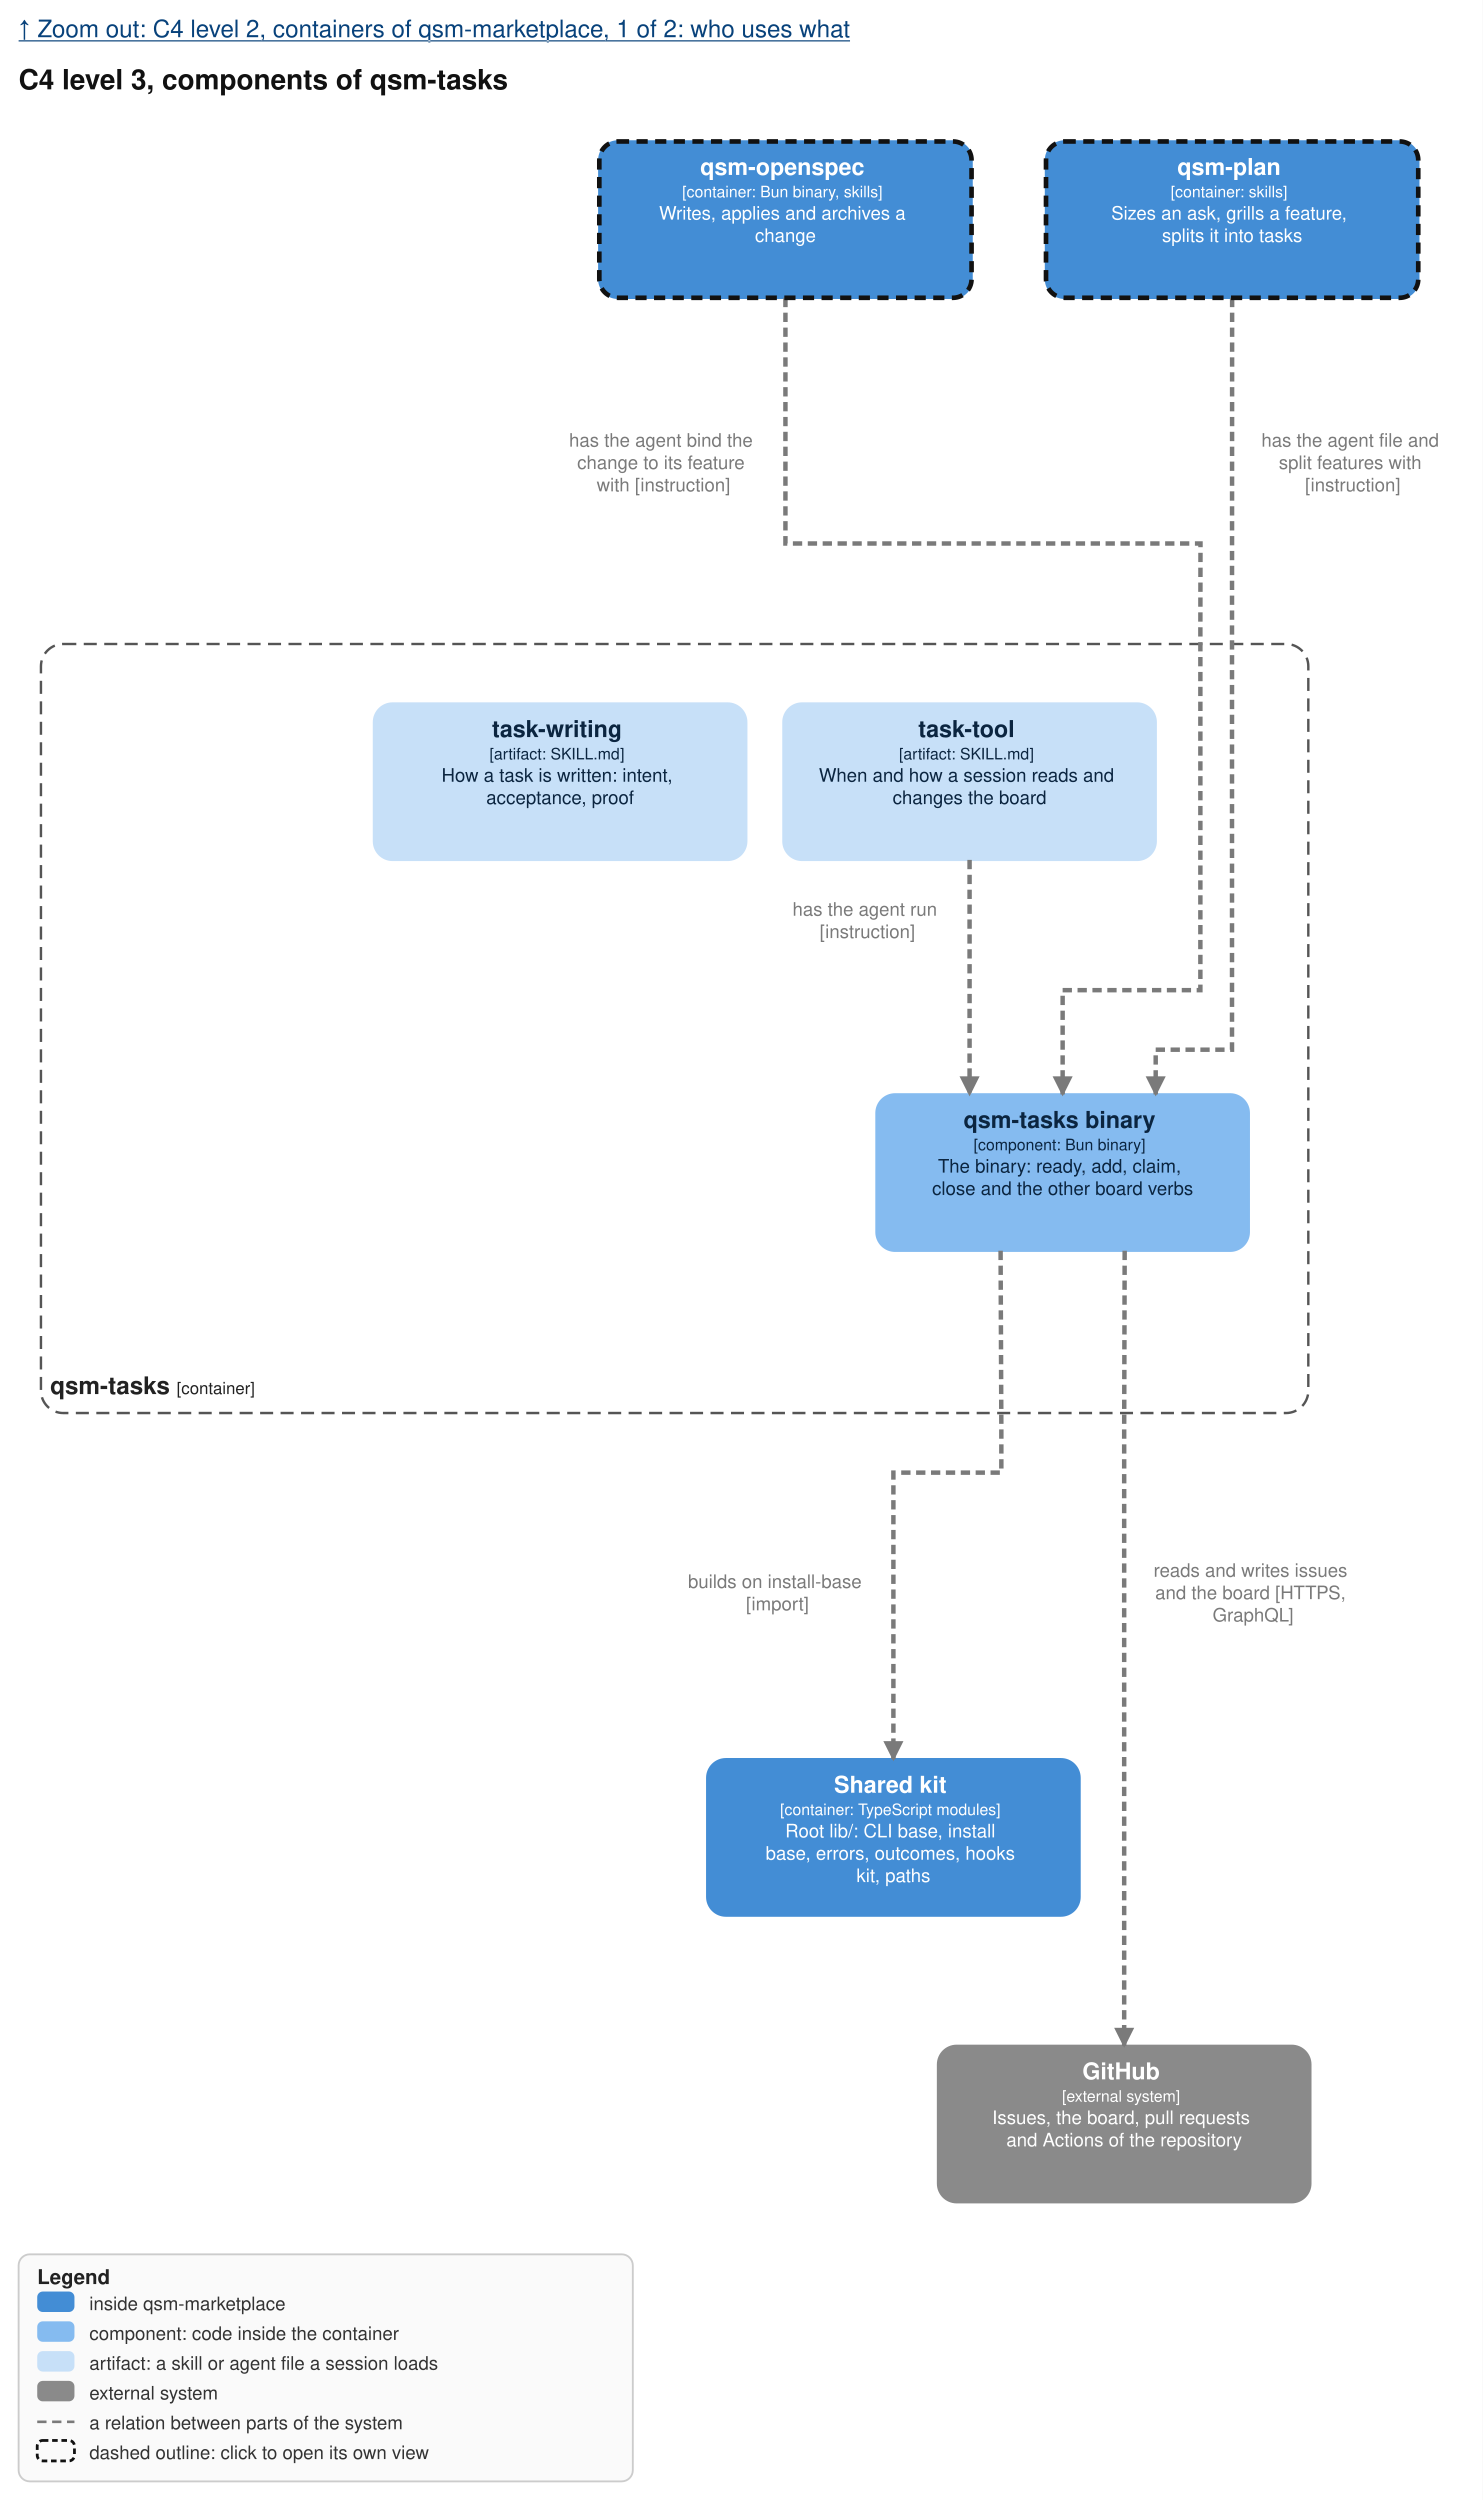
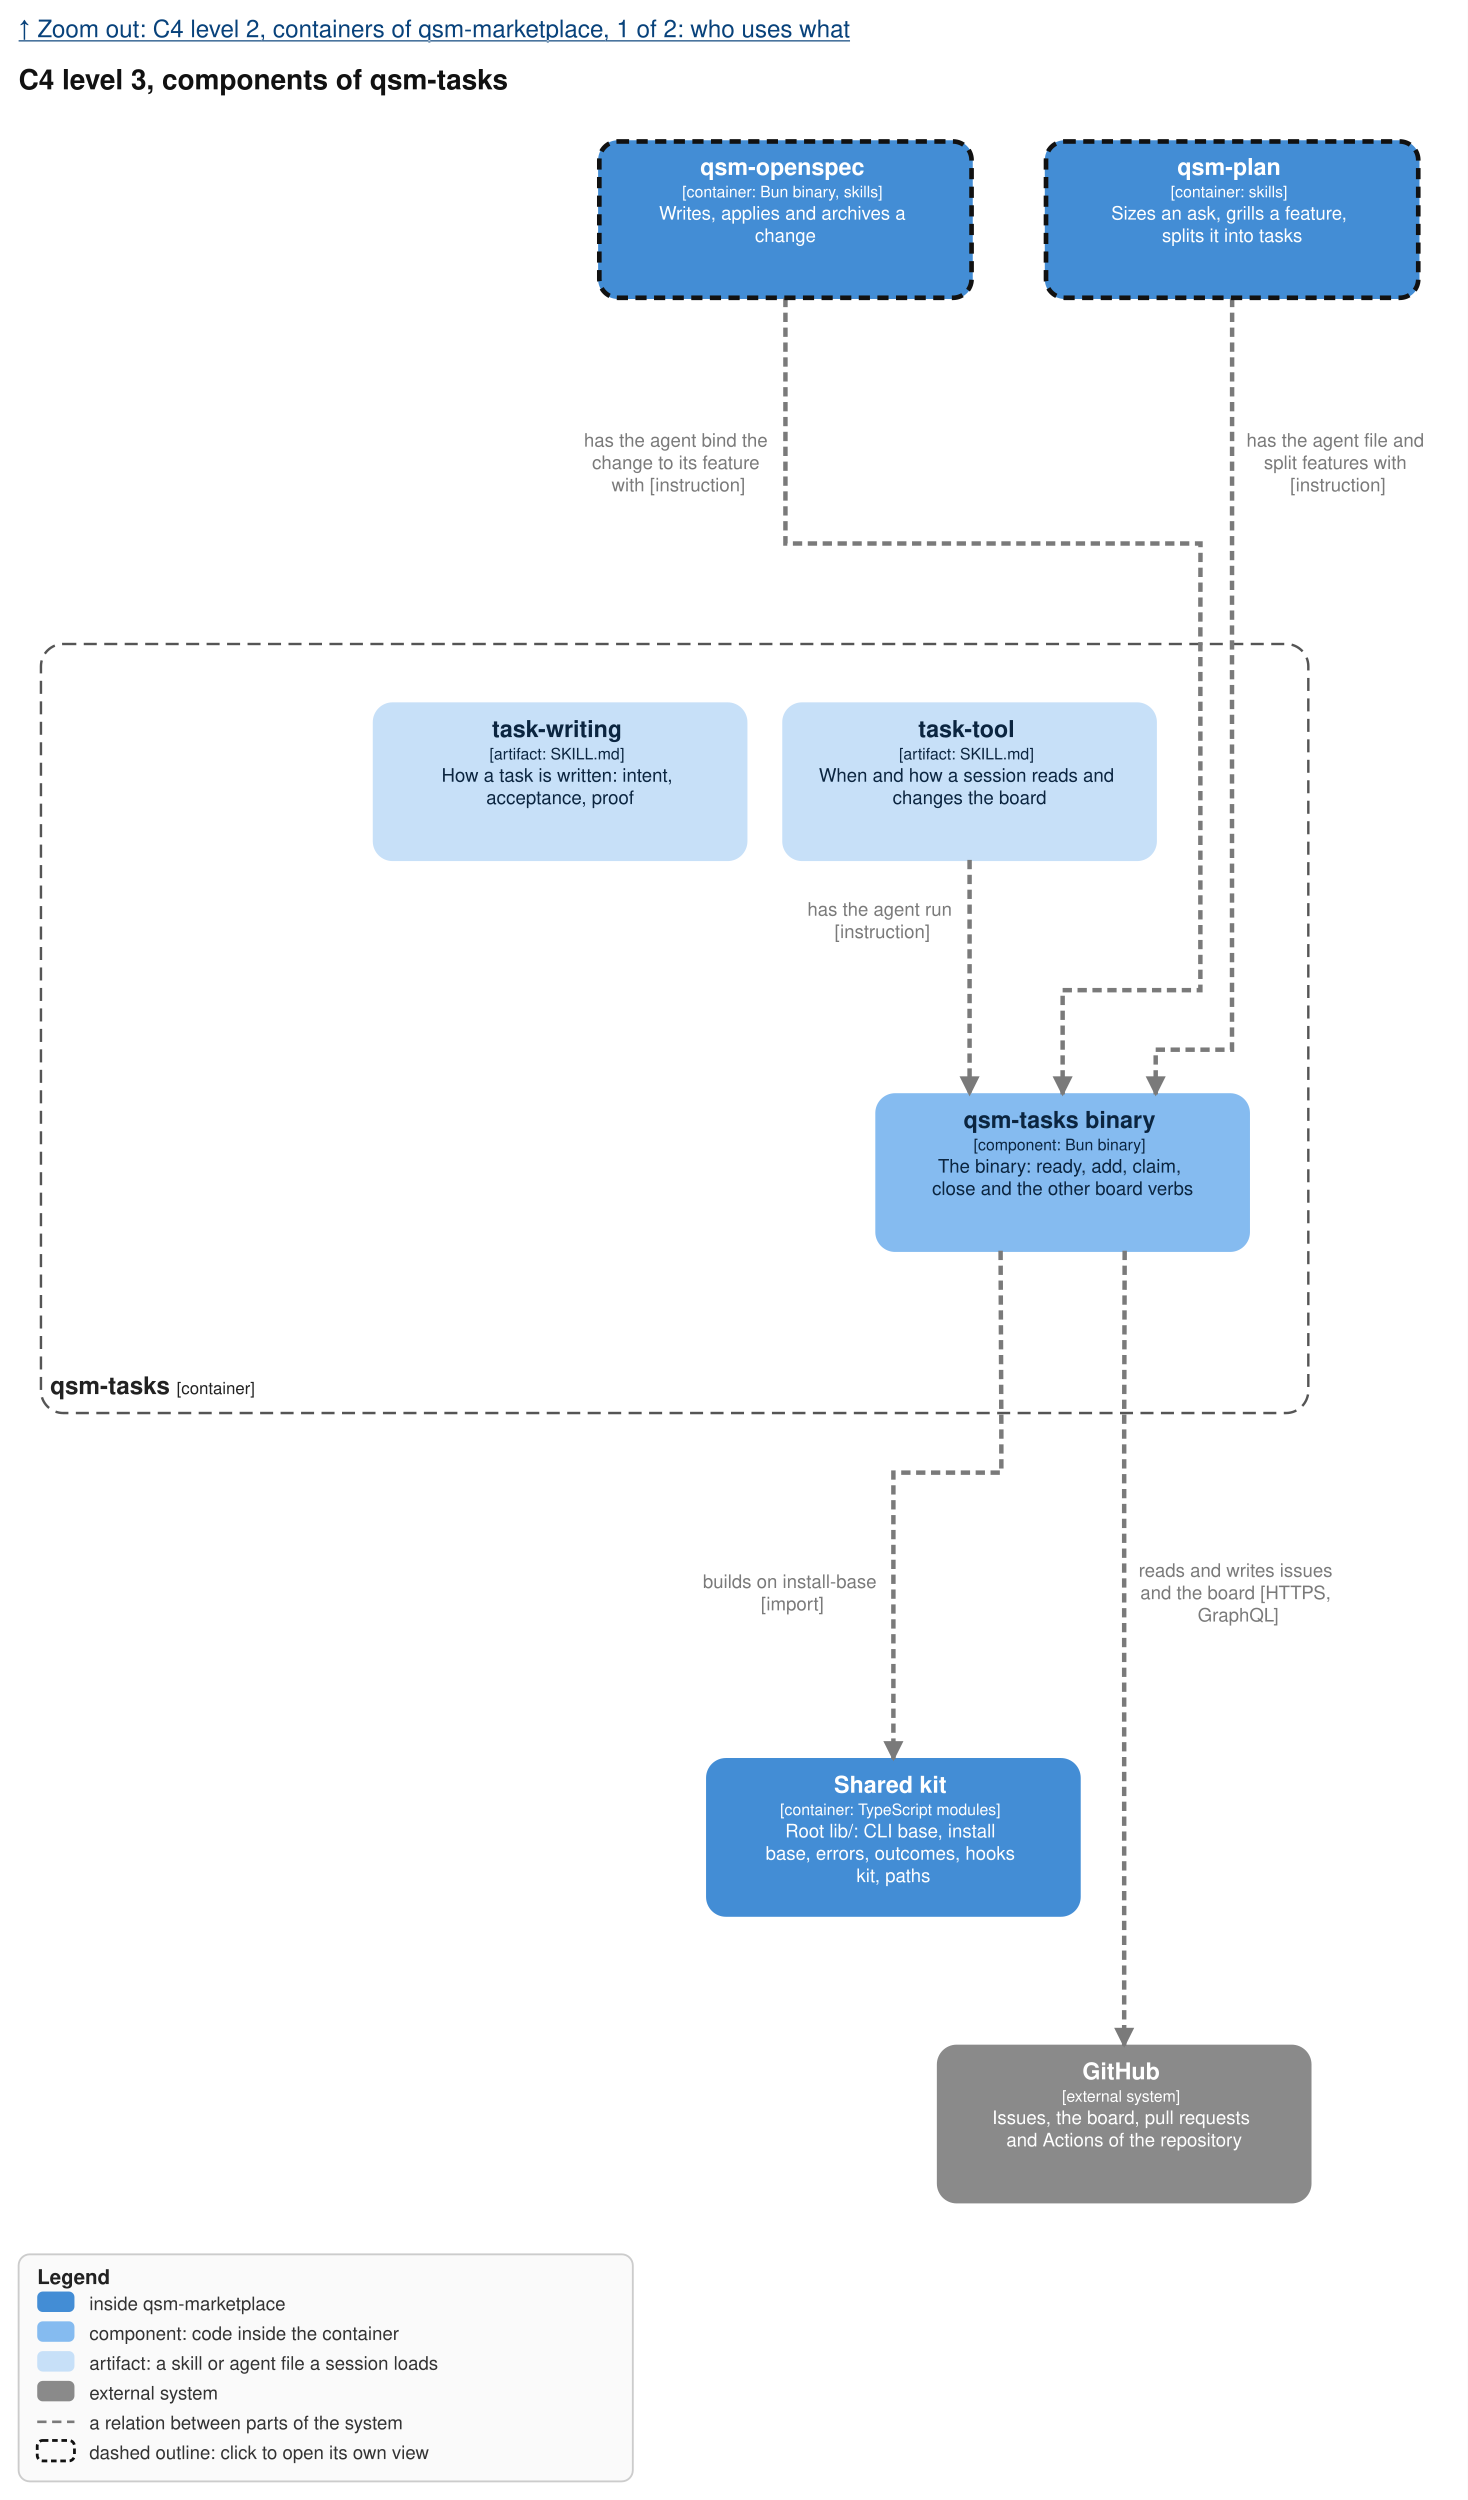
- <svg xmlns="http://www.w3.org/2000/svg" content="&lt;mxfile host=&quot;qsm-c4&quot;&gt;&lt;diagram name=&quot;components-tasks&quot; id=&quot;components-tasks&quot;&gt;&lt;mxGraphModel grid=&quot;1&quot; gridSize=&quot;10&quot; page=&quot;0&quot;&gt;&lt;root&gt;&lt;mxCell id=&quot;0&quot;/&gt;&lt;mxCell id=&quot;1&quot; parent=&quot;0&quot;/&gt;&lt;object id=&quot;c2&quot; label=&quot;&amp;lt;b&amp;gt;%c4Name%&amp;lt;/b&amp;gt;&amp;lt;div&amp;gt;[%c4Application%]&amp;lt;/div&amp;gt;&quot; placeholders=&quot;1&quot; c4Type=&quot;ContainerScopeBoundary&quot; c4Name=&quot;qsm-tasks&quot; c4Application=&quot;Container&quot; c4Id=&quot;mp.tasks&quot;&gt;&lt;mxCell style=&quot;rounded=1;fontSize=11;whiteSpace=wrap;html=1;dashed=1;arcSize=4;fillColor=none;strokeColor=#555555;fontColor=#222222;align=left;verticalAlign=bottom;spacing=10;dashPattern=8 4;metaEdit=1;connectable=0;&quot; vertex=&quot;1&quot; parent=&quot;1&quot;&gt;&lt;mxGeometry x=&quot;12&quot; y=&quot;282&quot; width=&quot;680.933&quot; height=&quot;413.2&quot; as=&quot;geometry&quot;/&gt;&lt;/mxCell&gt;&lt;/object&gt;&lt;object id=&quot;c3&quot; label=&quot;&amp;lt;b&amp;gt;%c4Name%&amp;lt;/b&amp;gt;&amp;lt;div&amp;gt;[%c4Type%%c4TechnologySep%%c4Technology%]&amp;lt;/div&amp;gt;&amp;lt;div style=&amp;quot;font-size:11px&amp;quot;&amp;gt;%c4Description%&amp;lt;/div&amp;gt;&quot; placeholders=&quot;1&quot; c4Type=&quot;Component&quot; c4Name=&quot;qsm-tasks binary&quot; c4Technology=&quot;Bun binary&quot; c4TechnologySep=&quot;: &quot; c4Description=&quot;The binary: ready, add, claim, close and the other board verbs&quot; c4Id=&quot;mp.tasks.tool&quot; c4Tags=&quot;&quot; c4Path=&quot;plugins/qsm-tasks/scripts&quot;&gt;&lt;mxCell style=&quot;rounded=1;whiteSpace=wrap;html=1;arcSize=10;fillColor=#85bbf0;strokeColor=#85bbf0;fontColor=#0b2540;metaEdit=1;resizable=1;&quot; vertex=&quot;1&quot; parent=&quot;1&quot;&gt;&lt;mxGeometry x=&quot;460.933&quot; y=&quot;524&quot; width=&quot;200&quot; height=&quot;84&quot; as=&quot;geometry&quot;/&gt;&lt;/mxCell&gt;&lt;/object&gt;&lt;object id=&quot;c4&quot; label=&quot;&amp;lt;b&amp;gt;%c4Name%&amp;lt;/b&amp;gt;&amp;lt;div&amp;gt;[%c4Type%%c4TechnologySep%%c4Technology%]&amp;lt;/div&amp;gt;&amp;lt;div style=&amp;quot;font-size:11px&amp;quot;&amp;gt;%c4Description%&amp;lt;/div&amp;gt;&quot; placeholders=&quot;1&quot; c4Type=&quot;Component&quot; c4Name=&quot;task-tool&quot; c4Technology=&quot;SKILL.md&quot; c4TechnologySep=&quot;: &quot; c4Description=&quot;When and how a session reads and changes the board&quot; c4Id=&quot;mp.tasks.tasktool&quot; c4Tags=&quot;artifact&quot; c4Path=&quot;plugins/qsm-tasks/skills/task-tool&quot;&gt;&lt;mxCell style=&quot;rounded=1;whiteSpace=wrap;html=1;arcSize=10;fillColor=#c7e0f8;strokeColor=#c7e0f8;fontColor=#0b2540;metaEdit=1;resizable=1;&quot; vertex=&quot;1&quot; parent=&quot;1&quot;&gt;&lt;mxGeometry x=&quot;410.933&quot; y=&quot;314&quot; width=&quot;200&quot; height=&quot;84&quot; as=&quot;geometry&quot;/&gt;&lt;/mxCell&gt;&lt;/object&gt;&lt;object id=&quot;c5&quot; label=&quot;&amp;lt;b&amp;gt;%c4Name%&amp;lt;/b&amp;gt;&amp;lt;div&amp;gt;[%c4Type%%c4TechnologySep%%c4Technology%]&amp;lt;/div&amp;gt;&amp;lt;div style=&amp;quot;font-size:11px&amp;quot;&amp;gt;%c4Description%&amp;lt;/div&amp;gt;&quot; placeholders=&quot;1&quot; c4Type=&quot;Component&quot; c4Name=&quot;task-writing&quot; c4Technology=&quot;SKILL.md&quot; c4TechnologySep=&quot;: &quot; c4Description=&quot;How a task is written: intent, acceptance, proof&quot; c4Id=&quot;mp.tasks.writing&quot; c4Tags=&quot;artifact&quot; c4Path=&quot;plugins/qsm-tasks/skills/task-writing&quot;&gt;&lt;mxCell style=&quot;rounded=1;whiteSpace=wrap;html=1;arcSize=10;fillColor=#c7e0f8;strokeColor=#c7e0f8;fontColor=#0b2540;metaEdit=1;resizable=1;&quot; vertex=&quot;1&quot; parent=&quot;1&quot;&gt;&lt;mxGeometry x=&quot;190.933&quot; y=&quot;314&quot; width=&quot;200&quot; height=&quot;84&quot; as=&quot;geometry&quot;/&gt;&lt;/mxCell&gt;&lt;/object&gt;&lt;object id=&quot;c6&quot; label=&quot;&amp;lt;b&amp;gt;%c4Name%&amp;lt;/b&amp;gt;&amp;lt;div&amp;gt;[%c4Type%%c4TechnologySep%%c4Technology%]&amp;lt;/div&amp;gt;&amp;lt;div style=&amp;quot;font-size:11px&amp;quot;&amp;gt;%c4Description%&amp;lt;/div&amp;gt;&quot; placeholders=&quot;1&quot; c4Type=&quot;Container&quot; c4Name=&quot;qsm-openspec&quot; c4Technology=&quot;Bun binary, skills&quot; c4TechnologySep=&quot;: &quot; c4Description=&quot;Writes, applies and archives a change&quot; c4Id=&quot;mp.spec&quot; c4Tags=&quot;&quot; c4Path=&quot;plugins/qsm-openspec&quot; c4Group=&quot;Features&quot;&gt;&lt;mxCell style=&quot;rounded=1;whiteSpace=wrap;html=1;arcSize=10;fillColor=#438dd5;strokeColor=#438dd5;fontColor=#ffffff;metaEdit=1;resizable=1;&quot; vertex=&quot;1&quot; parent=&quot;1&quot;&gt;&lt;mxGeometry x=&quot;312&quot; y=&quot;12&quot; width=&quot;200&quot; height=&quot;84&quot; as=&quot;geometry&quot;/&gt;&lt;/mxCell&gt;&lt;/object&gt;&lt;object id=&quot;c7&quot; label=&quot;&amp;lt;b&amp;gt;%c4Name%&amp;lt;/b&amp;gt;&amp;lt;div&amp;gt;[%c4Type%%c4TechnologySep%%c4Technology%]&amp;lt;/div&amp;gt;&amp;lt;div style=&amp;quot;font-size:11px&amp;quot;&amp;gt;%c4Description%&amp;lt;/div&amp;gt;&quot; placeholders=&quot;1&quot; c4Type=&quot;Container&quot; c4Name=&quot;qsm-plan&quot; c4Technology=&quot;skills&quot; c4TechnologySep=&quot;: &quot; c4Description=&quot;Sizes an ask, grills a feature, splits it into tasks&quot; c4Id=&quot;mp.plan&quot; c4Tags=&quot;&quot; c4Path=&quot;plugins/qsm-plan&quot; c4Group=&quot;Features&quot;&gt;&lt;mxCell style=&quot;rounded=1;whiteSpace=wrap;html=1;arcSize=10;fillColor=#438dd5;strokeColor=#438dd5;fontColor=#ffffff;metaEdit=1;resizable=1;&quot; vertex=&quot;1&quot; parent=&quot;1&quot;&gt;&lt;mxGeometry x=&quot;552&quot; y=&quot;12&quot; width=&quot;200&quot; height=&quot;84&quot; as=&quot;geometry&quot;/&gt;&lt;/mxCell&gt;&lt;/object&gt;&lt;object id=&quot;c8&quot; label=&quot;&amp;lt;b&amp;gt;%c4Name%&amp;lt;/b&amp;gt;&amp;lt;div&amp;gt;[%c4Type%%c4TechnologySep%%c4Technology%]&amp;lt;/div&amp;gt;&amp;lt;div style=&amp;quot;font-size:11px&amp;quot;&amp;gt;%c4Description%&amp;lt;/div&amp;gt;&quot; placeholders=&quot;1&quot; c4Type=&quot;Container&quot; c4Name=&quot;Shared kit&quot; c4Technology=&quot;TypeScript modules&quot; c4TechnologySep=&quot;: &quot; c4Description=&quot;Root lib/: CLI base, install base, errors, outcomes, hooks kit, paths&quot; c4Id=&quot;mp.lib&quot; c4Tags=&quot;shared&quot; c4Path=&quot;lib&quot; c4Group=&quot;Core&quot;&gt;&lt;mxCell style=&quot;rounded=1;whiteSpace=wrap;html=1;arcSize=10;fillColor=#438dd5;strokeColor=#438dd5;fontColor=#ffffff;metaEdit=1;resizable=1;&quot; vertex=&quot;1&quot; parent=&quot;1&quot;&gt;&lt;mxGeometry x=&quot;370&quot; y=&quot;881.2&quot; width=&quot;200&quot; height=&quot;84&quot; as=&quot;geometry&quot;/&gt;&lt;/mxCell&gt;&lt;/object&gt;&lt;object id=&quot;c9&quot; label=&quot;&amp;lt;b&amp;gt;%c4Name%&amp;lt;/b&amp;gt;&amp;lt;div&amp;gt;[%c4Type%%c4TechnologySep%%c4Technology%]&amp;lt;/div&amp;gt;&amp;lt;div style=&amp;quot;font-size:11px&amp;quot;&amp;gt;%c4Description%&amp;lt;/div&amp;gt;&quot; placeholders=&quot;1&quot; c4Type=&quot;Software System&quot; c4Name=&quot;GitHub&quot; c4Technology=&quot;&quot; c4TechnologySep=&quot;&quot; c4Description=&quot;Issues, the board, pull requests and Actions of the repository&quot; c4Id=&quot;github&quot; c4Tags=&quot;external&quot;&gt;&lt;mxCell style=&quot;rounded=1;whiteSpace=wrap;html=1;arcSize=10;fillColor=#8a8a8a;strokeColor=#8a8a8a;fontColor=#ffffff;metaEdit=1;resizable=1;&quot; vertex=&quot;1&quot; parent=&quot;1&quot;&gt;&lt;mxGeometry x=&quot;494&quot; y=&quot;1035.2&quot; width=&quot;200&quot; height=&quot;84&quot; as=&quot;geometry&quot;/&gt;&lt;/mxCell&gt;&lt;/object&gt;&lt;object id=&quot;c10&quot; label=&quot;%c4Description%&quot; placeholders=&quot;1&quot; c4Type=&quot;Relationship&quot; c4Description=&quot;has the agent bind the change to its feature with [instruction]&quot;&gt;&lt;mxCell style=&quot;edgeStyle=orthogonalEdgeStyle;rounded=1;endArrow=blockThin;endFill=1;html=1;fontSize=10;strokeColor=#7a7a7a;fontColor=#7a7a7a;strokeWidth=2.4;dashed=1;metaEdit=1;&quot; edge=&quot;1&quot; parent=&quot;1&quot; source=&quot;c6&quot; target=&quot;c3&quot;&gt;&lt;mxGeometry relative=&quot;1&quot; as=&quot;geometry&quot;&gt;&lt;Array as=&quot;points&quot;&gt;&lt;mxPoint x=&quot;412&quot; y=&quot;228&quot;/&gt;&lt;mxPoint x=&quot;635&quot; y=&quot;228&quot;/&gt;&lt;mxPoint x=&quot;634.933&quot; y=&quot;274&quot;/&gt;&lt;mxPoint x=&quot;634.933&quot; y=&quot;468&quot;/&gt;&lt;mxPoint x=&quot;560.933&quot; y=&quot;468&quot;/&gt;&lt;/Array&gt;&lt;/mxGeometry&gt;&lt;/mxCell&gt;&lt;/object&gt;&lt;object id=&quot;c11&quot; label=&quot;%c4Description%&quot; placeholders=&quot;1&quot; c4Type=&quot;Relationship&quot; c4Description=&quot;has the agent file and split features with [instruction]&quot;&gt;&lt;mxCell style=&quot;edgeStyle=orthogonalEdgeStyle;rounded=1;endArrow=blockThin;endFill=1;html=1;fontSize=10;strokeColor=#7a7a7a;fontColor=#7a7a7a;strokeWidth=2.4;dashed=1;metaEdit=1;&quot; edge=&quot;1&quot; parent=&quot;1&quot; source=&quot;c7&quot; target=&quot;c3&quot;&gt;&lt;mxGeometry relative=&quot;1&quot; as=&quot;geometry&quot;&gt;&lt;Array as=&quot;points&quot;&gt;&lt;mxPoint x=&quot;651.933&quot; y=&quot;274&quot;/&gt;&lt;mxPoint x=&quot;651.933&quot; y=&quot;500&quot;/&gt;&lt;mxPoint x=&quot;610.933&quot; y=&quot;500&quot;/&gt;&lt;/Array&gt;&lt;/mxGeometry&gt;&lt;/mxCell&gt;&lt;/object&gt;&lt;object id=&quot;c12&quot; label=&quot;%c4Description%&quot; placeholders=&quot;1&quot; c4Type=&quot;Relationship&quot; c4Description=&quot;builds on install-base [import]&quot;&gt;&lt;mxCell style=&quot;edgeStyle=orthogonalEdgeStyle;rounded=1;endArrow=blockThin;endFill=1;html=1;fontSize=10;strokeColor=#7a7a7a;fontColor=#7a7a7a;strokeWidth=2.4;dashed=1;metaEdit=1;&quot; edge=&quot;1&quot; parent=&quot;1&quot; source=&quot;c3&quot; target=&quot;c8&quot;&gt;&lt;mxGeometry relative=&quot;1&quot; as=&quot;geometry&quot;&gt;&lt;Array as=&quot;points&quot;&gt;&lt;mxPoint x=&quot;528&quot; y=&quot;703.2&quot;/&gt;&lt;mxPoint x=&quot;528&quot; y=&quot;727.2&quot;/&gt;&lt;mxPoint x=&quot;470&quot; y=&quot;727.2&quot;/&gt;&lt;/Array&gt;&lt;/mxGeometry&gt;&lt;/mxCell&gt;&lt;/object&gt;&lt;object id=&quot;c13&quot; label=&quot;%c4Description%&quot; placeholders=&quot;1&quot; c4Type=&quot;Relationship&quot; c4Description=&quot;has the agent run [instruction]&quot;&gt;&lt;mxCell style=&quot;edgeStyle=orthogonalEdgeStyle;rounded=1;endArrow=blockThin;endFill=1;html=1;fontSize=10;strokeColor=#7a7a7a;fontColor=#7a7a7a;strokeWidth=2.4;dashed=1;metaEdit=1;&quot; edge=&quot;1&quot; parent=&quot;1&quot; source=&quot;c4&quot; target=&quot;c3&quot;&gt;&lt;mxGeometry relative=&quot;1&quot; as=&quot;geometry&quot;&gt;&lt;Array as=&quot;points&quot;&gt;&lt;/Array&gt;&lt;/mxGeometry&gt;&lt;/mxCell&gt;&lt;/object&gt;&lt;object id=&quot;c14&quot; label=&quot;%c4Description%&quot; placeholders=&quot;1&quot; c4Type=&quot;Relationship&quot; c4Description=&quot;reads and writes issues and the board [HTTPS, GraphQL]&quot;&gt;&lt;mxCell style=&quot;edgeStyle=orthogonalEdgeStyle;rounded=1;endArrow=blockThin;endFill=1;html=1;fontSize=10;strokeColor=#7a7a7a;fontColor=#7a7a7a;strokeWidth=2.4;dashed=1;metaEdit=1;&quot; edge=&quot;1&quot; parent=&quot;1&quot; source=&quot;c3&quot; target=&quot;c9&quot;&gt;&lt;mxGeometry relative=&quot;1&quot; as=&quot;geometry&quot;&gt;&lt;Array as=&quot;points&quot;&gt;&lt;mxPoint x=&quot;594&quot; y=&quot;703.2&quot;/&gt;&lt;/Array&gt;&lt;/mxGeometry&gt;&lt;/mxCell&gt;&lt;/object&gt;&lt;/root&gt;&lt;/mxGraphModel&gt;&lt;/diagram&gt;&lt;/mxfile&gt;" width="796.62" height="1343.2" viewBox="-10 -64 796.62 1343.2" font-family="Helvetica, Arial, sans-serif">
+ <svg xmlns="http://www.w3.org/2000/svg" content="&lt;mxfile host=&quot;qsm-c4&quot;&gt;&lt;diagram name=&quot;components-tasks&quot; id=&quot;components-tasks&quot;&gt;&lt;mxGraphModel grid=&quot;1&quot; gridSize=&quot;10&quot; page=&quot;0&quot;&gt;&lt;root&gt;&lt;mxCell id=&quot;0&quot;/&gt;&lt;mxCell id=&quot;1&quot; parent=&quot;0&quot;/&gt;&lt;object id=&quot;c2&quot; label=&quot;&amp;lt;b&amp;gt;%c4Name%&amp;lt;/b&amp;gt;&amp;lt;div&amp;gt;[%c4Application%]&amp;lt;/div&amp;gt;&quot; placeholders=&quot;1&quot; c4Type=&quot;ContainerScopeBoundary&quot; c4Name=&quot;qsm-tasks&quot; c4Application=&quot;Container&quot; c4Id=&quot;mp.tasks&quot;&gt;&lt;mxCell style=&quot;rounded=1;fontSize=11;whiteSpace=wrap;html=1;dashed=1;arcSize=4;fillColor=none;strokeColor=#555555;fontColor=#222222;align=left;verticalAlign=bottom;spacing=10;dashPattern=8 4;metaEdit=1;connectable=0;&quot; vertex=&quot;1&quot; parent=&quot;1&quot;&gt;&lt;mxGeometry x=&quot;12&quot; y=&quot;282&quot; width=&quot;680.933&quot; height=&quot;413.2&quot; as=&quot;geometry&quot;/&gt;&lt;/mxCell&gt;&lt;/object&gt;&lt;object id=&quot;c3&quot; label=&quot;&amp;lt;b&amp;gt;%c4Name%&amp;lt;/b&amp;gt;&amp;lt;div&amp;gt;[%c4Type%%c4TechnologySep%%c4Technology%]&amp;lt;/div&amp;gt;&amp;lt;div style=&amp;quot;font-size:11px&amp;quot;&amp;gt;%c4Description%&amp;lt;/div&amp;gt;&quot; placeholders=&quot;1&quot; c4Type=&quot;Component&quot; c4Name=&quot;qsm-tasks binary&quot; c4Technology=&quot;Bun binary&quot; c4TechnologySep=&quot;: &quot; c4Description=&quot;The binary: ready, add, claim, close and the other board verbs&quot; c4Id=&quot;mp.tasks.tool&quot; c4Tags=&quot;&quot; c4Path=&quot;plugins/qsm-tasks/scripts&quot;&gt;&lt;mxCell style=&quot;rounded=1;whiteSpace=wrap;html=1;arcSize=10;fillColor=#85bbf0;strokeColor=#85bbf0;fontColor=#0b2540;metaEdit=1;resizable=1;&quot; vertex=&quot;1&quot; parent=&quot;1&quot;&gt;&lt;mxGeometry x=&quot;460.933&quot; y=&quot;524&quot; width=&quot;200&quot; height=&quot;84&quot; as=&quot;geometry&quot;/&gt;&lt;/mxCell&gt;&lt;/object&gt;&lt;object id=&quot;c4&quot; label=&quot;&amp;lt;b&amp;gt;%c4Name%&amp;lt;/b&amp;gt;&amp;lt;div&amp;gt;[%c4Type%%c4TechnologySep%%c4Technology%]&amp;lt;/div&amp;gt;&amp;lt;div style=&amp;quot;font-size:11px&amp;quot;&amp;gt;%c4Description%&amp;lt;/div&amp;gt;&quot; placeholders=&quot;1&quot; c4Type=&quot;Component&quot; c4Name=&quot;task-tool&quot; c4Technology=&quot;SKILL.md&quot; c4TechnologySep=&quot;: &quot; c4Description=&quot;When and how a session reads and changes the board&quot; c4Id=&quot;mp.tasks.tasktool&quot; c4Tags=&quot;artifact&quot; c4Path=&quot;plugins/qsm-tasks/skills/task-tool&quot;&gt;&lt;mxCell style=&quot;rounded=1;whiteSpace=wrap;html=1;arcSize=10;fillColor=#c7e0f8;strokeColor=#c7e0f8;fontColor=#0b2540;metaEdit=1;resizable=1;&quot; vertex=&quot;1&quot; parent=&quot;1&quot;&gt;&lt;mxGeometry x=&quot;410.933&quot; y=&quot;314&quot; width=&quot;200&quot; height=&quot;84&quot; as=&quot;geometry&quot;/&gt;&lt;/mxCell&gt;&lt;/object&gt;&lt;object id=&quot;c5&quot; label=&quot;&amp;lt;b&amp;gt;%c4Name%&amp;lt;/b&amp;gt;&amp;lt;div&amp;gt;[%c4Type%%c4TechnologySep%%c4Technology%]&amp;lt;/div&amp;gt;&amp;lt;div style=&amp;quot;font-size:11px&amp;quot;&amp;gt;%c4Description%&amp;lt;/div&amp;gt;&quot; placeholders=&quot;1&quot; c4Type=&quot;Component&quot; c4Name=&quot;task-writing&quot; c4Technology=&quot;SKILL.md&quot; c4TechnologySep=&quot;: &quot; c4Description=&quot;How a task is written: intent, acceptance, proof&quot; c4Id=&quot;mp.tasks.writing&quot; c4Tags=&quot;artifact&quot; c4Path=&quot;plugins/qsm-tasks/skills/task-writing&quot;&gt;&lt;mxCell style=&quot;rounded=1;whiteSpace=wrap;html=1;arcSize=10;fillColor=#c7e0f8;strokeColor=#c7e0f8;fontColor=#0b2540;metaEdit=1;resizable=1;&quot; vertex=&quot;1&quot; parent=&quot;1&quot;&gt;&lt;mxGeometry x=&quot;190.933&quot; y=&quot;314&quot; width=&quot;200&quot; height=&quot;84&quot; as=&quot;geometry&quot;/&gt;&lt;/mxCell&gt;&lt;/object&gt;&lt;object id=&quot;c6&quot; label=&quot;&amp;lt;b&amp;gt;%c4Name%&amp;lt;/b&amp;gt;&amp;lt;div&amp;gt;[%c4Type%%c4TechnologySep%%c4Technology%]&amp;lt;/div&amp;gt;&amp;lt;div style=&amp;quot;font-size:11px&amp;quot;&amp;gt;%c4Description%&amp;lt;/div&amp;gt;&quot; placeholders=&quot;1&quot; c4Type=&quot;Container&quot; c4Name=&quot;qsm-openspec&quot; c4Technology=&quot;Bun binary, skills&quot; c4TechnologySep=&quot;: &quot; c4Description=&quot;Writes, applies and archives a change&quot; c4Id=&quot;mp.spec&quot; c4Tags=&quot;&quot; c4Path=&quot;plugins/qsm-openspec&quot; c4Group=&quot;Features&quot;&gt;&lt;mxCell style=&quot;rounded=1;whiteSpace=wrap;html=1;arcSize=10;fillColor=#438dd5;strokeColor=#438dd5;fontColor=#ffffff;metaEdit=1;resizable=1;&quot; vertex=&quot;1&quot; parent=&quot;1&quot;&gt;&lt;mxGeometry x=&quot;312&quot; y=&quot;12&quot; width=&quot;200&quot; height=&quot;84&quot; as=&quot;geometry&quot;/&gt;&lt;/mxCell&gt;&lt;/object&gt;&lt;object id=&quot;c7&quot; label=&quot;&amp;lt;b&amp;gt;%c4Name%&amp;lt;/b&amp;gt;&amp;lt;div&amp;gt;[%c4Type%%c4TechnologySep%%c4Technology%]&amp;lt;/div&amp;gt;&amp;lt;div style=&amp;quot;font-size:11px&amp;quot;&amp;gt;%c4Description%&amp;lt;/div&amp;gt;&quot; placeholders=&quot;1&quot; c4Type=&quot;Container&quot; c4Name=&quot;qsm-plan&quot; c4Technology=&quot;skills&quot; c4TechnologySep=&quot;: &quot; c4Description=&quot;Sizes an ask, grills a feature, splits it into tasks&quot; c4Id=&quot;mp.plan&quot; c4Tags=&quot;&quot; c4Path=&quot;plugins/qsm-plan&quot; c4Group=&quot;Features&quot;&gt;&lt;mxCell style=&quot;rounded=1;whiteSpace=wrap;html=1;arcSize=10;fillColor=#438dd5;strokeColor=#438dd5;fontColor=#ffffff;metaEdit=1;resizable=1;&quot; vertex=&quot;1&quot; parent=&quot;1&quot;&gt;&lt;mxGeometry x=&quot;552&quot; y=&quot;12&quot; width=&quot;200&quot; height=&quot;84&quot; as=&quot;geometry&quot;/&gt;&lt;/mxCell&gt;&lt;/object&gt;&lt;object id=&quot;c8&quot; label=&quot;&amp;lt;b&amp;gt;%c4Name%&amp;lt;/b&amp;gt;&amp;lt;div&amp;gt;[%c4Type%%c4TechnologySep%%c4Technology%]&amp;lt;/div&amp;gt;&amp;lt;div style=&amp;quot;font-size:11px&amp;quot;&amp;gt;%c4Description%&amp;lt;/div&amp;gt;&quot; placeholders=&quot;1&quot; c4Type=&quot;Container&quot; c4Name=&quot;Shared kit&quot; c4Technology=&quot;TypeScript modules&quot; c4TechnologySep=&quot;: &quot; c4Description=&quot;Root lib/: CLI base, install base, errors, outcomes, hooks kit, paths&quot; c4Id=&quot;mp.lib&quot; c4Tags=&quot;shared&quot; c4Path=&quot;lib&quot; c4Group=&quot;Core&quot;&gt;&lt;mxCell style=&quot;rounded=1;whiteSpace=wrap;html=1;arcSize=10;fillColor=#438dd5;strokeColor=#438dd5;fontColor=#ffffff;metaEdit=1;resizable=1;&quot; vertex=&quot;1&quot; parent=&quot;1&quot;&gt;&lt;mxGeometry x=&quot;370&quot; y=&quot;881.2&quot; width=&quot;200&quot; height=&quot;84&quot; as=&quot;geometry&quot;/&gt;&lt;/mxCell&gt;&lt;/object&gt;&lt;object id=&quot;c9&quot; label=&quot;&amp;lt;b&amp;gt;%c4Name%&amp;lt;/b&amp;gt;&amp;lt;div&amp;gt;[%c4Type%%c4TechnologySep%%c4Technology%]&amp;lt;/div&amp;gt;&amp;lt;div style=&amp;quot;font-size:11px&amp;quot;&amp;gt;%c4Description%&amp;lt;/div&amp;gt;&quot; placeholders=&quot;1&quot; c4Type=&quot;Software System&quot; c4Name=&quot;GitHub&quot; c4Technology=&quot;&quot; c4TechnologySep=&quot;&quot; c4Description=&quot;Issues, the board, pull requests and Actions of the repository&quot; c4Id=&quot;github&quot; c4Tags=&quot;external&quot;&gt;&lt;mxCell style=&quot;rounded=1;whiteSpace=wrap;html=1;arcSize=10;fillColor=#8a8a8a;strokeColor=#8a8a8a;fontColor=#ffffff;metaEdit=1;resizable=1;&quot; vertex=&quot;1&quot; parent=&quot;1&quot;&gt;&lt;mxGeometry x=&quot;494&quot; y=&quot;1035.2&quot; width=&quot;200&quot; height=&quot;84&quot; as=&quot;geometry&quot;/&gt;&lt;/mxCell&gt;&lt;/object&gt;&lt;object id=&quot;c10&quot; label=&quot;%c4Description%&quot; placeholders=&quot;1&quot; c4Type=&quot;Relationship&quot; c4Description=&quot;has the agent bind the change to its feature with [instruction]&quot;&gt;&lt;mxCell style=&quot;edgeStyle=orthogonalEdgeStyle;rounded=1;endArrow=blockThin;endFill=1;html=1;fontSize=10;strokeColor=#7a7a7a;fontColor=#7a7a7a;strokeWidth=2.4;dashed=1;metaEdit=1;&quot; edge=&quot;1&quot; parent=&quot;1&quot; source=&quot;c6&quot; target=&quot;c3&quot;&gt;&lt;mxGeometry relative=&quot;1&quot; as=&quot;geometry&quot;&gt;&lt;Array as=&quot;points&quot;&gt;&lt;mxPoint x=&quot;412&quot; y=&quot;228&quot;/&gt;&lt;mxPoint x=&quot;635&quot; y=&quot;228&quot;/&gt;&lt;mxPoint x=&quot;634.933&quot; y=&quot;274&quot;/&gt;&lt;mxPoint x=&quot;634.933&quot; y=&quot;468&quot;/&gt;&lt;mxPoint x=&quot;560.933&quot; y=&quot;468&quot;/&gt;&lt;/Array&gt;&lt;/mxGeometry&gt;&lt;/mxCell&gt;&lt;/object&gt;&lt;object id=&quot;c11&quot; label=&quot;%c4Description%&quot; placeholders=&quot;1&quot; c4Type=&quot;Relationship&quot; c4Description=&quot;has the agent file and split features with [instruction]&quot;&gt;&lt;mxCell style=&quot;edgeStyle=orthogonalEdgeStyle;rounded=1;endArrow=blockThin;endFill=1;html=1;fontSize=10;strokeColor=#7a7a7a;fontColor=#7a7a7a;strokeWidth=2.4;dashed=1;metaEdit=1;&quot; edge=&quot;1&quot; parent=&quot;1&quot; source=&quot;c7&quot; target=&quot;c3&quot;&gt;&lt;mxGeometry relative=&quot;1&quot; as=&quot;geometry&quot;&gt;&lt;Array as=&quot;points&quot;&gt;&lt;mxPoint x=&quot;651.933&quot; y=&quot;274&quot;/&gt;&lt;mxPoint x=&quot;651.933&quot; y=&quot;500&quot;/&gt;&lt;mxPoint x=&quot;610.933&quot; y=&quot;500&quot;/&gt;&lt;/Array&gt;&lt;/mxGeometry&gt;&lt;/mxCell&gt;&lt;/object&gt;&lt;object id=&quot;c12&quot; label=&quot;%c4Description%&quot; placeholders=&quot;1&quot; c4Type=&quot;Relationship&quot; c4Description=&quot;builds on install-base [import]&quot;&gt;&lt;mxCell style=&quot;edgeStyle=orthogonalEdgeStyle;rounded=1;endArrow=blockThin;endFill=1;html=1;fontSize=10;strokeColor=#7a7a7a;fontColor=#7a7a7a;strokeWidth=2.4;dashed=1;metaEdit=1;&quot; edge=&quot;1&quot; parent=&quot;1&quot; source=&quot;c3&quot; target=&quot;c8&quot;&gt;&lt;mxGeometry relative=&quot;1&quot; as=&quot;geometry&quot;&gt;&lt;Array as=&quot;points&quot;&gt;&lt;mxPoint x=&quot;528&quot; y=&quot;703.2&quot;/&gt;&lt;mxPoint x=&quot;528&quot; y=&quot;727.2&quot;/&gt;&lt;mxPoint x=&quot;470&quot; y=&quot;727.2&quot;/&gt;&lt;/Array&gt;&lt;/mxGeometry&gt;&lt;/mxCell&gt;&lt;/object&gt;&lt;object id=&quot;c13&quot; label=&quot;%c4Description%&quot; placeholders=&quot;1&quot; c4Type=&quot;Relationship&quot; c4Description=&quot;has the agent run [instruction]&quot;&gt;&lt;mxCell style=&quot;edgeStyle=orthogonalEdgeStyle;rounded=1;endArrow=blockThin;endFill=1;html=1;fontSize=10;strokeColor=#7a7a7a;fontColor=#7a7a7a;strokeWidth=2.4;dashed=1;metaEdit=1;&quot; edge=&quot;1&quot; parent=&quot;1&quot; source=&quot;c4&quot; target=&quot;c3&quot;&gt;&lt;mxGeometry relative=&quot;1&quot; as=&quot;geometry&quot;&gt;&lt;Array as=&quot;points&quot;&gt;&lt;/Array&gt;&lt;/mxGeometry&gt;&lt;/mxCell&gt;&lt;/object&gt;&lt;object id=&quot;c14&quot; label=&quot;%c4Description%&quot; placeholders=&quot;1&quot; c4Type=&quot;Relationship&quot; c4Description=&quot;reads and writes issues and the board [HTTPS, GraphQL]&quot;&gt;&lt;mxCell style=&quot;edgeStyle=orthogonalEdgeStyle;rounded=1;endArrow=blockThin;endFill=1;html=1;fontSize=10;strokeColor=#7a7a7a;fontColor=#7a7a7a;strokeWidth=2.4;dashed=1;metaEdit=1;&quot; edge=&quot;1&quot; parent=&quot;1&quot; source=&quot;c3&quot; target=&quot;c9&quot;&gt;&lt;mxGeometry relative=&quot;1&quot; as=&quot;geometry&quot;&gt;&lt;Array as=&quot;points&quot;&gt;&lt;mxPoint x=&quot;594&quot; y=&quot;703.2&quot;/&gt;&lt;/Array&gt;&lt;/mxGeometry&gt;&lt;/mxCell&gt;&lt;/object&gt;&lt;/root&gt;&lt;/mxGraphModel&gt;&lt;/diagram&gt;&lt;/mxfile&gt;" width="788.62" height="1343.2" viewBox="-10 -64 788.62 1343.2" font-family="Helvetica, Arial, sans-serif">
  <defs>
    <marker id="a08427b" viewBox="0 0 10 10" refX="9" refY="5" markerWidth="4.5" markerHeight="4.5" orient="auto">
      <path d="M0,0L10,5L0,10z" fill="#08427b" />
    </marker>
    <marker id="a6b4fbb" viewBox="0 0 10 10" refX="9" refY="5" markerWidth="4.5" markerHeight="4.5" orient="auto">
      <path d="M0,0L10,5L0,10z" fill="#6b4fbb" />
    </marker>
    <marker id="ac2410c" viewBox="0 0 10 10" refX="9" refY="5" markerWidth="4.5" markerHeight="4.5" orient="auto">
      <path d="M0,0L10,5L0,10z" fill="#c2410c" />
    </marker>
    <marker id="a15803d" viewBox="0 0 10 10" refX="9" refY="5" markerWidth="4.5" markerHeight="4.5" orient="auto">
      <path d="M0,0L10,5L0,10z" fill="#15803d" />
    </marker>
    <marker id="a0f766e" viewBox="0 0 10 10" refX="9" refY="5" markerWidth="4.5" markerHeight="4.5" orient="auto">
      <path d="M0,0L10,5L0,10z" fill="#0f766e" />
    </marker>
    <marker id="ab91c1c" viewBox="0 0 10 10" refX="9" refY="5" markerWidth="4.5" markerHeight="4.5" orient="auto">
      <path d="M0,0L10,5L0,10z" fill="#b91c1c" />
    </marker>
    <marker id="a7a7a7a" viewBox="0 0 10 10" refX="9" refY="5" markerWidth="4.5" markerHeight="4.5" orient="auto">
      <path d="M0,0L10,5L0,10z" fill="#7a7a7a" />
    </marker>
  </defs>
-   <rect x="-10" y="-64" width="796.62" height="1343.2" fill="#ffffff" />
+   <rect x="-10" y="-64" width="788.62" height="1343.2" fill="#ffffff" />
  <text x="0" y="-16" font-size="15" font-weight="bold" fill="#111111">C4 level 3, components of qsm-tasks</text>
  <rect x="12" y="282" width="680.933" height="413.2" rx="12" fill="none" stroke="#555555" stroke-width="1.3" stroke-dasharray="7 4" />
  <rect x="460.933" y="524" width="200" height="84" rx="10" fill="#85bbf0" stroke="#85bbf0" stroke-width="1.3" />
  <text x="560.933" y="542" text-anchor="middle" fill="#0b2540">
    <tspan font-size="12.5" font-weight="bold">qsm-tasks binary</tspan>
    <tspan x="560.933" dy="12" font-size="8.5">[component: Bun binary]</tspan>
    <tspan x="560.933" dy="12" font-size="10">The binary: ready, add, claim,</tspan>
    <tspan x="560.933" dy="12" font-size="10">close and the other board verbs</tspan>
  </text>
  <rect x="410.933" y="314" width="200" height="84" rx="10" fill="#c7e0f8" stroke="#c7e0f8" stroke-width="1.3" />
  <text x="510.933" y="332" text-anchor="middle" fill="#0b2540">
    <tspan font-size="12.5" font-weight="bold">task-tool</tspan>
    <tspan x="510.933" dy="12" font-size="8.5">[artifact: SKILL.md]</tspan>
    <tspan x="510.933" dy="12" font-size="10">When and how a session reads and</tspan>
    <tspan x="510.933" dy="12" font-size="10">changes the board</tspan>
  </text>
  <rect x="190.933" y="314" width="200" height="84" rx="10" fill="#c7e0f8" stroke="#c7e0f8" stroke-width="1.3" />
  <text x="290.933" y="332" text-anchor="middle" fill="#0b2540">
    <tspan font-size="12.5" font-weight="bold">task-writing</tspan>
    <tspan x="290.933" dy="12" font-size="8.5">[artifact: SKILL.md]</tspan>
    <tspan x="290.933" dy="12" font-size="10">How a task is written: intent,</tspan>
    <tspan x="290.933" dy="12" font-size="10">acceptance, proof</tspan>
  </text>
  <rect x="312" y="12" width="200" height="84" rx="10" fill="#438dd5" stroke="#438dd5" stroke-width="1.3" />
  <text x="412" y="30" text-anchor="middle" fill="#ffffff">
    <tspan font-size="12.5" font-weight="bold">qsm-openspec</tspan>
    <tspan x="412" dy="12" font-size="8.5">[container: Bun binary, skills]</tspan>
    <tspan x="412" dy="12" font-size="10">Writes, applies and archives a</tspan>
    <tspan x="412" dy="12" font-size="10">change</tspan>
  </text>
  <rect x="552" y="12" width="200" height="84" rx="10" fill="#438dd5" stroke="#438dd5" stroke-width="1.3" />
  <text x="652" y="30" text-anchor="middle" fill="#ffffff">
    <tspan font-size="12.5" font-weight="bold">qsm-plan</tspan>
    <tspan x="652" dy="12" font-size="8.5">[container: skills]</tspan>
    <tspan x="652" dy="12" font-size="10">Sizes an ask, grills a feature,</tspan>
    <tspan x="652" dy="12" font-size="10">splits it into tasks</tspan>
  </text>
  <rect x="370" y="881.2" width="200" height="84" rx="10" fill="#438dd5" stroke="#438dd5" stroke-width="1.3" />
  <text x="470" y="899.2" text-anchor="middle" fill="#ffffff">
    <tspan font-size="12.5" font-weight="bold">Shared kit</tspan>
    <tspan x="470" dy="12" font-size="8.5">[container: TypeScript modules]</tspan>
    <tspan x="470" dy="12" font-size="10">Root lib/: CLI base, install</tspan>
    <tspan x="470" dy="12" font-size="10">base, errors, outcomes, hooks</tspan>
    <tspan x="470" dy="12" font-size="10">kit, paths</tspan>
  </text>
  <rect x="494" y="1035.2" width="200" height="84" rx="10" fill="#8a8a8a" stroke="#8a8a8a" stroke-width="1.3" />
  <text x="594" y="1053.2" text-anchor="middle" fill="#ffffff">
    <tspan font-size="12.5" font-weight="bold">GitHub</tspan>
    <tspan x="594" dy="12" font-size="8.5">[external system]</tspan>
    <tspan x="594" dy="12" font-size="10">Issues, the board, pull requests</tspan>
    <tspan x="594" dy="12" font-size="10">and Actions of the repository</tspan>
  </text>
  <polyline points="412,96 412,228 635,228 634.933,274 634.933,468 560.933,468 560.933,524" fill="none" stroke="#7a7a7a" stroke-width="2.4" stroke-dasharray="5 3" marker-end="url(#a7a7a7a)" />
  <polyline points="652,96 651.933,274 651.933,500 610.933,500 610.933,524" fill="none" stroke="#7a7a7a" stroke-width="2.4" stroke-dasharray="5 3" marker-end="url(#a7a7a7a)" />
  <polyline points="527.6,608 528,703.2 528,727.2 470,727.2 470,881.2" fill="none" stroke="#7a7a7a" stroke-width="2.4" stroke-dasharray="5 3" marker-end="url(#a7a7a7a)" />
  <polyline points="510.933,398 510.933,524" fill="none" stroke="#7a7a7a" stroke-width="2.4" stroke-dasharray="5 3" marker-end="url(#a7a7a7a)" />
  <polyline points="594.266,608 594,703.2 594,1035.2" fill="none" stroke="#7a7a7a" stroke-width="2.4" stroke-dasharray="5 3" marker-end="url(#a7a7a7a)" />
  <rect x="17" y="672" width="109.933" height="18.2" fill="#ffffff" />
  <text x="71.966" y="685" font-size="13" font-weight="bold" fill="#222222" text-anchor="middle">qsm-tasks <tspan font-size="9" font-weight="normal">[container]</tspan>
  </text>
-   <rect x="297" y="166" width="98.96" height="38" rx="2" fill="#ffffff" />
-   <text x="346.48" y="176" font-size="10" fill="#7a7a7a" text-anchor="middle">
-     <tspan x="346.48" dy="0">has the agent bind the</tspan>
-     <tspan x="346.48" dy="12">change to its feature</tspan>
-     <tspan x="346.48" dy="12">with [instruction]</tspan>
+   <rect x="305" y="166" width="98.96" height="38" rx="2" fill="#ffffff" />
+   <text x="354.48" y="176" font-size="10" fill="#7a7a7a" text-anchor="middle">
+     <tspan x="354.48" dy="0">has the agent bind the</tspan>
+     <tspan x="354.48" dy="12">change to its feature</tspan>
+     <tspan x="354.48" dy="12">with [instruction]</tspan>
  </text>
-   <rect x="669" y="166" width="95.62" height="38" rx="2" fill="#ffffff" />
-   <text x="716.81" y="176" font-size="10" fill="#7a7a7a" text-anchor="middle">
-     <tspan x="716.81" dy="0">has the agent file and</tspan>
-     <tspan x="716.81" dy="12">split features with</tspan>
-     <tspan x="716.81" dy="12">[instruction]</tspan>
+   <rect x="661" y="166" width="95.62" height="38" rx="2" fill="#ffffff" />
+   <text x="708.81" y="176" font-size="10" fill="#7a7a7a" text-anchor="middle">
+     <tspan x="708.81" dy="0">has the agent file and</tspan>
+     <tspan x="708.81" dy="12">split features with</tspan>
+     <tspan x="708.81" dy="12">[instruction]</tspan>
  </text>
-   <rect x="361" y="779.2" width="93.37" height="26" rx="2" fill="#ffffff" />
-   <text x="407.685" y="789.2" font-size="10" fill="#7a7a7a" text-anchor="middle">
-     <tspan x="407.685" dy="0">builds on install-base</tspan>
-     <tspan x="407.685" dy="12">[import]</tspan>
+   <rect x="369" y="779.2" width="93.37" height="26" rx="2" fill="#ffffff" />
+   <text x="415.685" y="789.2" font-size="10" fill="#7a7a7a" text-anchor="middle">
+     <tspan x="415.685" dy="0">builds on install-base</tspan>
+     <tspan x="415.685" dy="12">[import]</tspan>
  </text>
-   <rect x="417.103" y="418" width="77.83" height="26" rx="2" fill="#ffffff" />
-   <text x="456.018" y="428" font-size="10" fill="#7a7a7a" text-anchor="middle">
-     <tspan x="456.018" dy="0">has the agent run</tspan>
-     <tspan x="456.018" dy="12">[instruction]</tspan>
+   <rect x="425.103" y="418" width="77.83" height="26" rx="2" fill="#ffffff" />
+   <text x="464.018" y="428" font-size="10" fill="#7a7a7a" text-anchor="middle">
+     <tspan x="464.018" dy="0">has the agent run</tspan>
+     <tspan x="464.018" dy="12">[instruction]</tspan>
  </text>
-   <rect x="611" y="773.2" width="104.48" height="38" rx="2" fill="#ffffff" />
-   <text x="663.24" y="783.2" font-size="10" fill="#7a7a7a" text-anchor="middle">
-     <tspan x="663.24" dy="0">reads and writes issues</tspan>
-     <tspan x="663.24" dy="12">and the board [HTTPS,</tspan>
-     <tspan x="663.24" dy="12">GraphQL]</tspan>
+   <rect x="603" y="773.2" width="104.48" height="38" rx="2" fill="#ffffff" />
+   <text x="655.24" y="783.2" font-size="10" fill="#7a7a7a" text-anchor="middle">
+     <tspan x="655.24" dy="0">reads and writes issues</tspan>
+     <tspan x="655.24" dy="12">and the board [HTTPS,</tspan>
+     <tspan x="655.24" dy="12">GraphQL]</tspan>
  </text>
  <rect x="0" y="1147.2" width="330" height="122" rx="6" fill="#fafafa" stroke="#cccccc" />
  <text x="10" y="1163.2" font-size="11" font-weight="bold" fill="#222222">Legend</text>
  <rect x="10" y="1167.2" width="20" height="11" rx="3" fill="#438dd5" />
  <text x="38" y="1177.2" font-size="10" fill="#333333">inside qsm-marketplace</text>
  <rect x="10" y="1183.2" width="20" height="11" rx="3" fill="#85bbf0" />
  <text x="38" y="1193.2" font-size="10" fill="#333333">component: code inside the container</text>
  <rect x="10" y="1199.2" width="20" height="11" rx="3" fill="#c7e0f8" />
  <text x="38" y="1209.2" font-size="10" fill="#333333">artifact: a skill or agent file a session loads</text>
  <rect x="10" y="1215.2" width="20" height="11" rx="3" fill="#8a8a8a" />
  <text x="38" y="1225.2" font-size="10" fill="#333333">external system</text>
  <line x1="10" y1="1237.2" x2="30" y2="1237.2" stroke="#7a7a7a" stroke-width="1.4" stroke-dasharray="5 3" />
  <text x="38" y="1241.2" font-size="10" fill="#333333">a relation between parts of the system</text>
  <rect x="10" y="1247.2" width="20" height="11" rx="3" fill="none" stroke="#111111" stroke-width="1.5" stroke-dasharray="3 2" />
  <text x="38" y="1257.2" font-size="10" fill="#333333">dashed outline: click to open its own view</text>
  <g class="zoom-links">
    <a href="marketplace.components-spec.drawio.svg">
      <rect x="312" y="12" width="200" height="84" rx="10" fill="#ffffff" fill-opacity="0" stroke="#111111" stroke-width="2.5" stroke-dasharray="6 4" style="cursor: pointer" />
    </a>
    <a href="marketplace.components-plan.drawio.svg">
      <rect x="552" y="12" width="200" height="84" rx="10" fill="#ffffff" fill-opacity="0" stroke="#111111" stroke-width="2.5" stroke-dasharray="6 4" style="cursor: pointer" />
    </a>
    <a href="marketplace.containers-uses.drawio.svg">
      <text x="0" y="-44" font-size="13" fill="#08427b" text-decoration="underline">↑ Zoom out: C4 level 2, containers of qsm-marketplace, 1 of 2: who uses what</text>
    </a>
  </g>
</svg>
